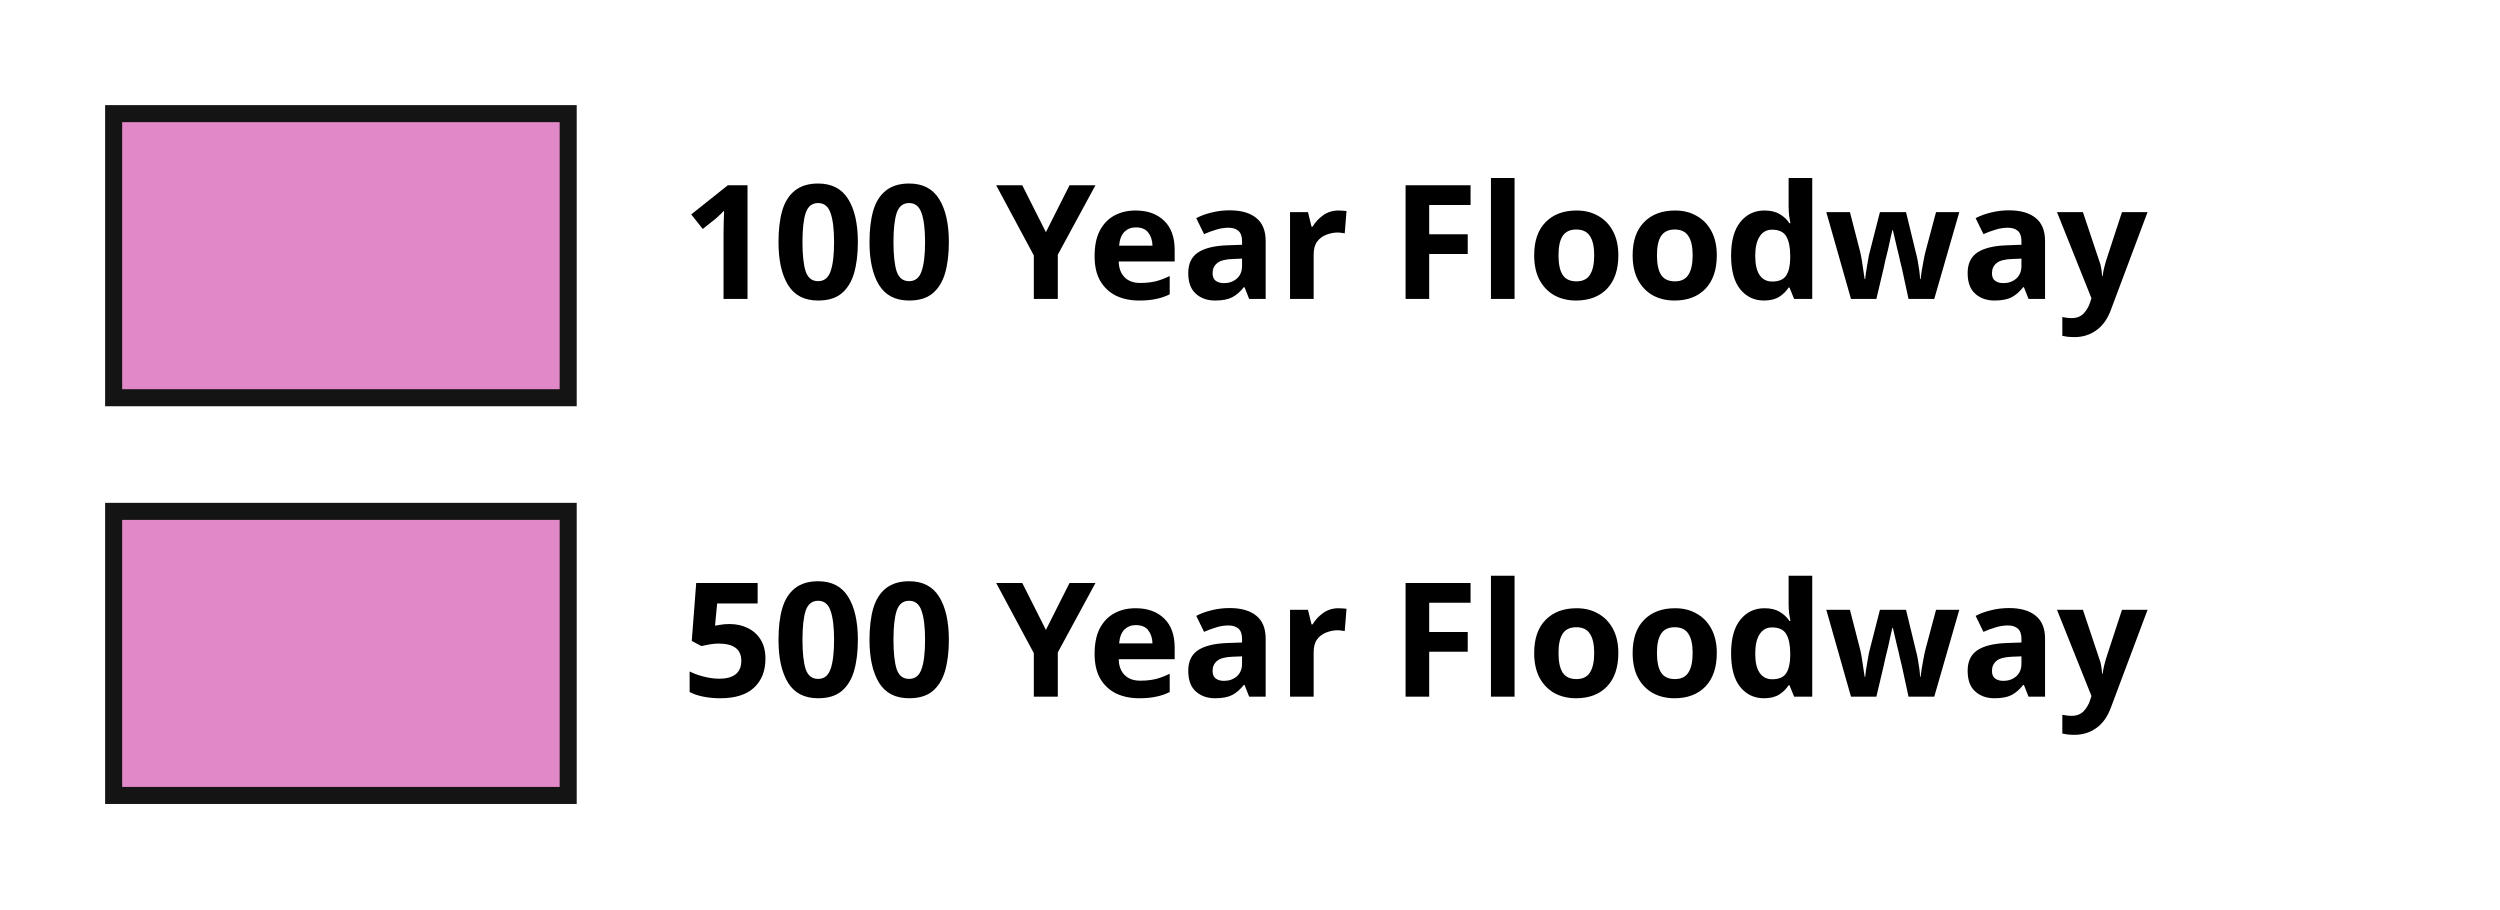
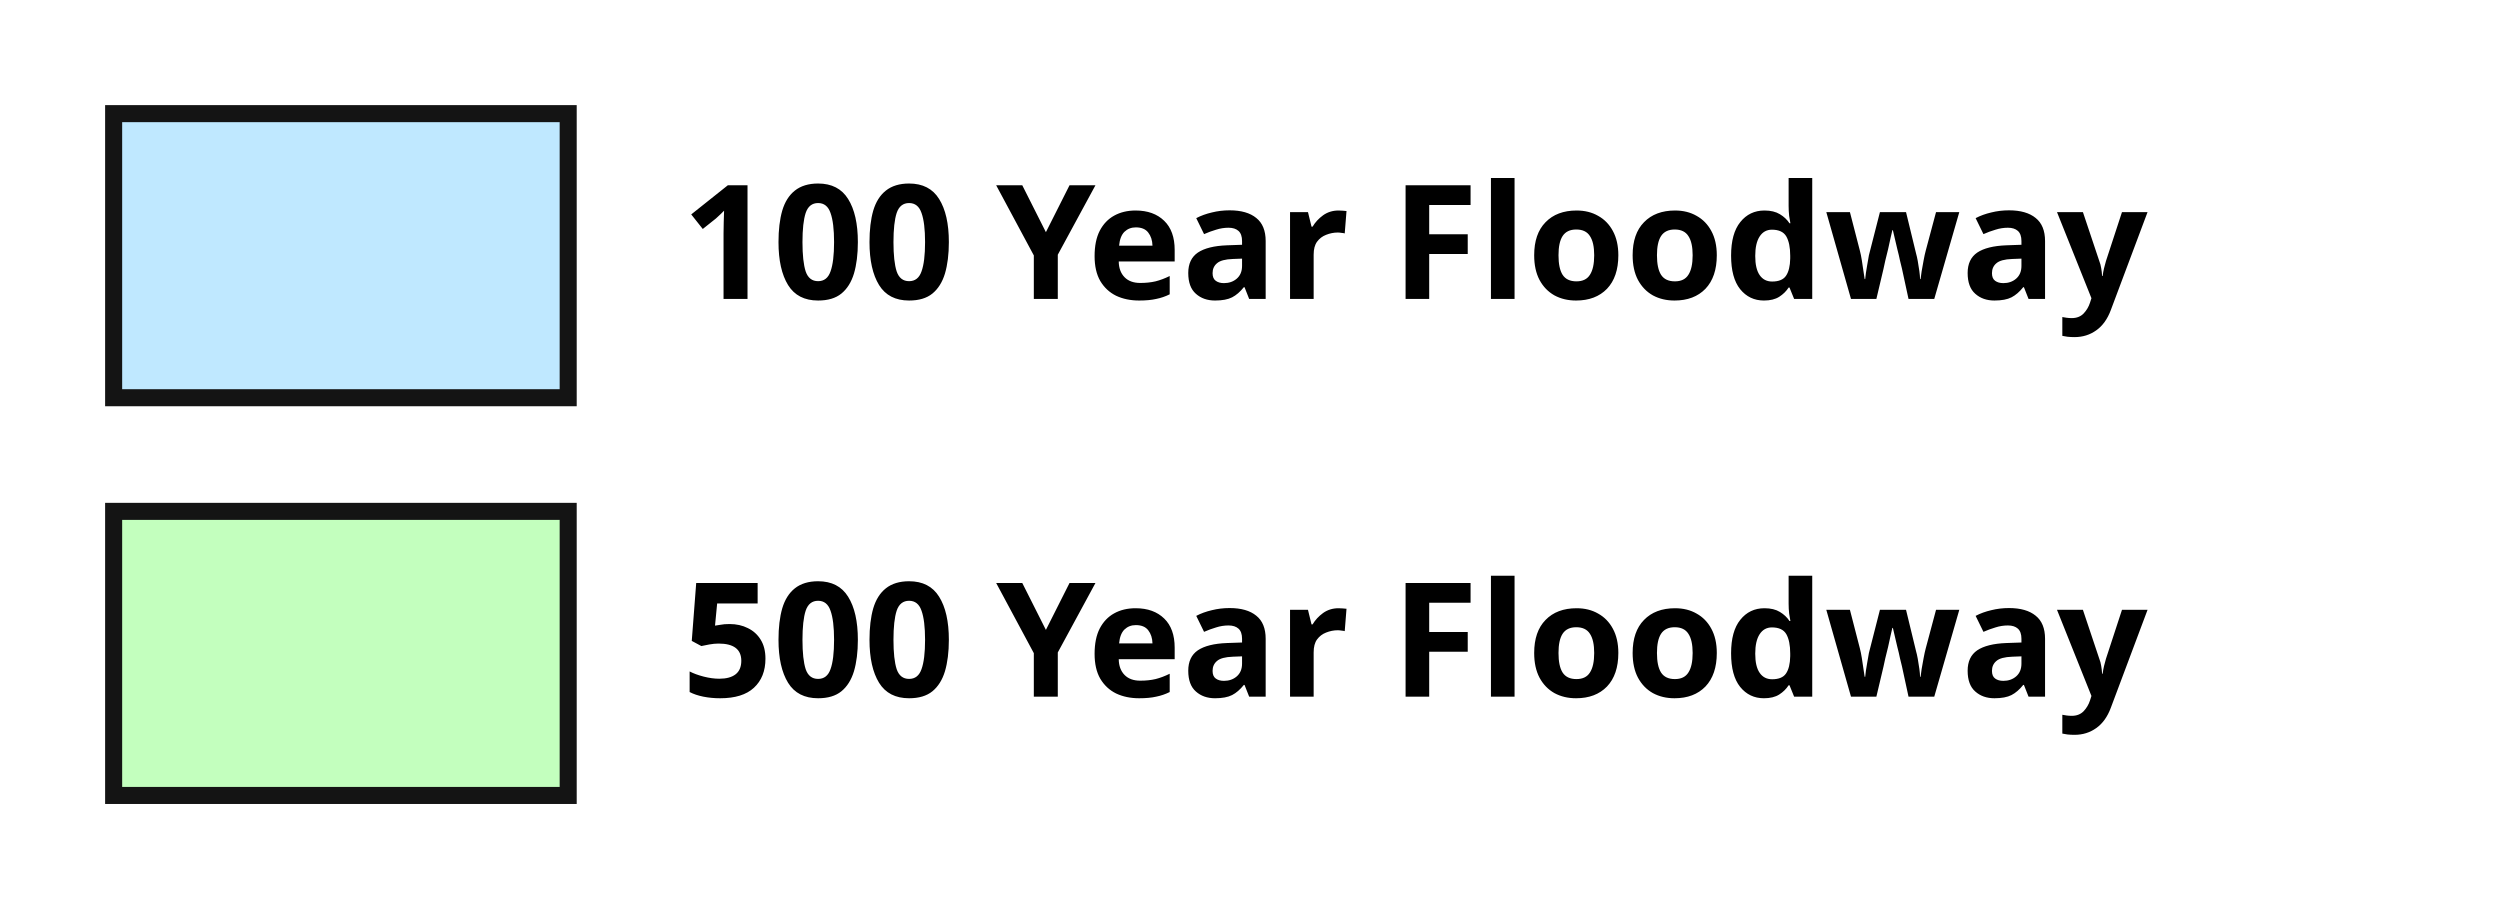
<svg xmlns="http://www.w3.org/2000/svg" width="220" height="80" id="svg2" version="1.1">
  <defs id="defs4" />
  <g id="layer1" transform="translate(0,-972.3622)">
    <text xml:space="preserve" style="font-size:14px;font-style:normal;font-variant:normal;font-weight:bold;font-stretch:normal;text-align:start;line-height:125%;letter-spacing:0px;word-spacing:0px;writing-mode:lr-tb;text-anchor:start;fill:#000000;fill-opacity:1;stroke:none;font-family:Sans;-inkscape-font-specification:Sans Bold" x="60" y="1033.67" id="text2987">
      <tspan x="60" y="1033.67" id="tspan2991">500 Year Floodway </tspan>
    </text>
-     <rect style="fill:#e188c8;fill-opacity:1;stroke:#141414;stroke-width:1.5;stroke-miterlimit:4;stroke-opacity:1;stroke-dasharray:none" id="rect2997" width="40" height="25" x="10" y="10" transform="translate(0,1007.362)" />
-     <rect style="fill:#e188c8;fill-opacity:1;stroke:#141414;stroke-width:1.5;stroke-miterlimit:4;stroke-opacity:1;stroke-dasharray:none" id="rect3039" width="40" height="25" x="10" y="0" transform="translate(0,982.3622)" />
+     <rect style="fill:#c3ffbe;fill-opacity:1;stroke:#141414;stroke-width:1.5;stroke-miterlimit:4;stroke-opacity:1;stroke-dasharray:none" id="rect2997" width="40" height="25" x="10" y="10" transform="translate(0,1007.362)" />
+     <rect style="fill:#bfe8ff;fill-opacity:1;stroke:#141414;stroke-width:1.5;stroke-miterlimit:4;stroke-opacity:1;stroke-dasharray:none" id="rect3039" width="40" height="25" x="10" y="0" transform="translate(0,982.3622)" />
    <text xml:space="preserve" style="font-size:14px;font-style:normal;font-variant:normal;font-weight:bold;font-stretch:normal;text-align:start;line-height:125%;letter-spacing:0px;word-spacing:0px;writing-mode:lr-tb;text-anchor:start;fill:#000000;fill-opacity:1;stroke:none;font-family:Sans;-inkscape-font-specification:Sans Bold" x="60" y="998.67" id="text3041">
      <tspan id="tspan3043" x="60" y="998.67">100 Year Floodway</tspan>
    </text>
  </g>
</svg>
